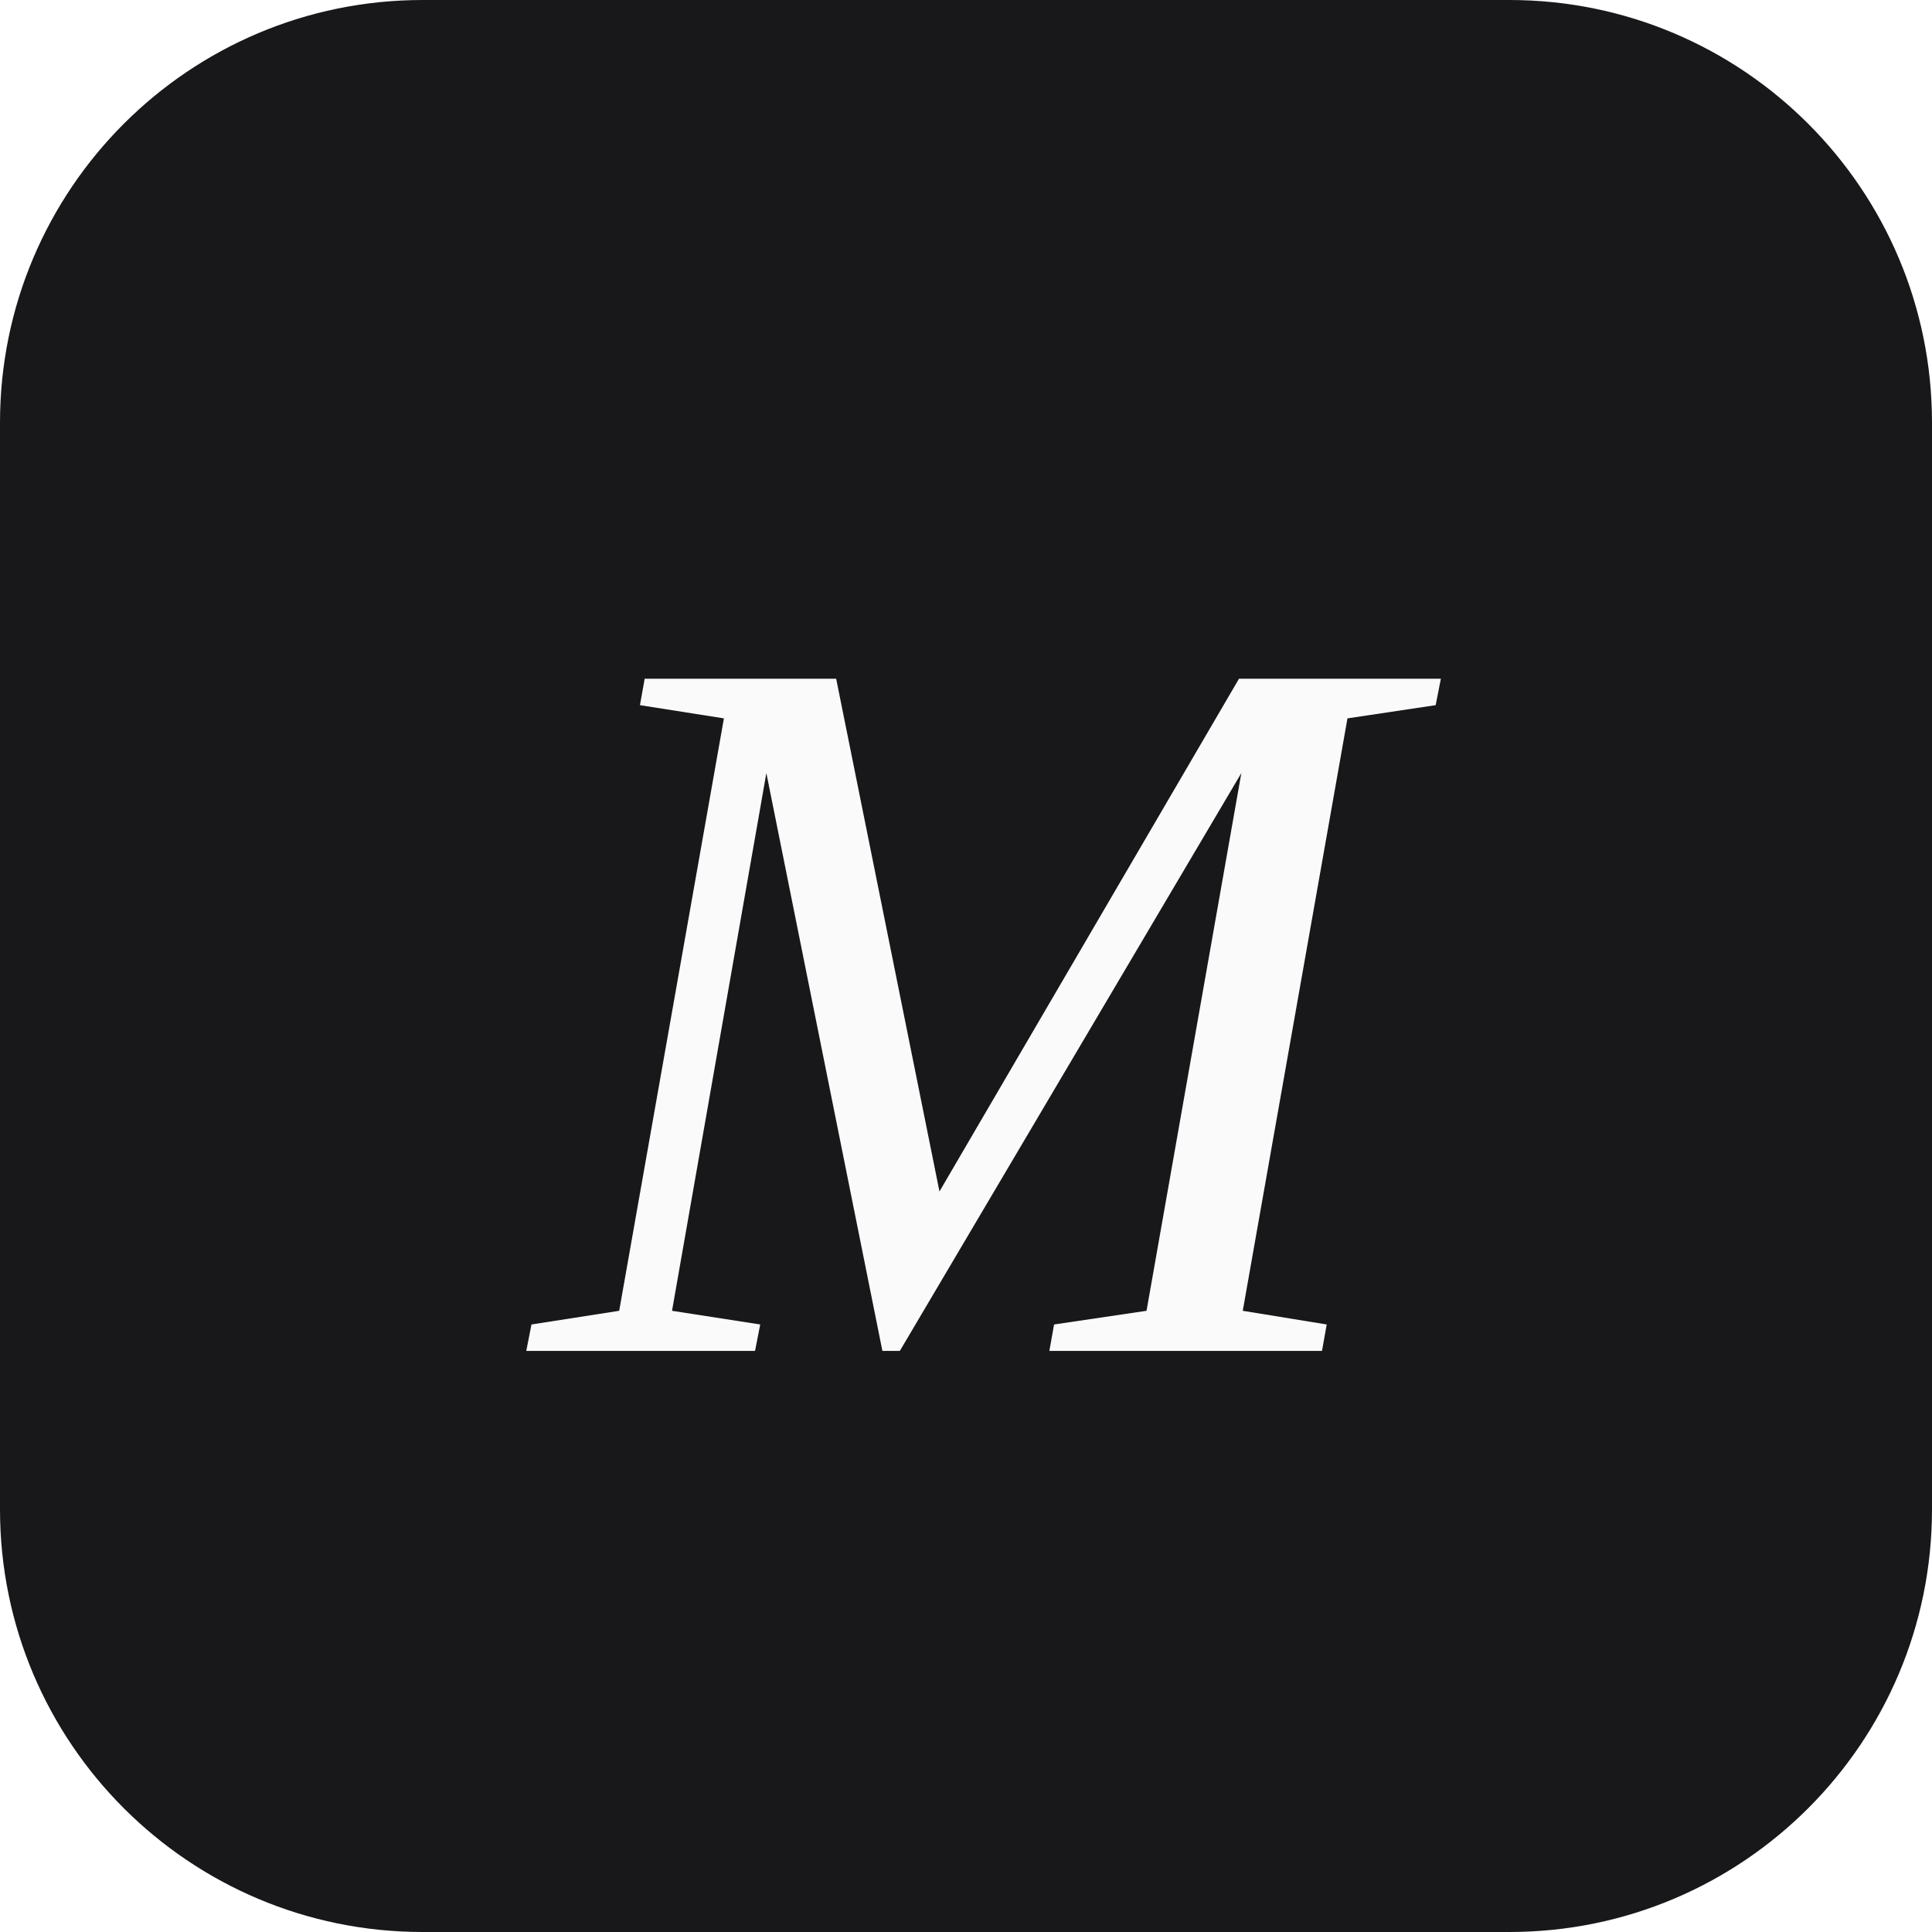
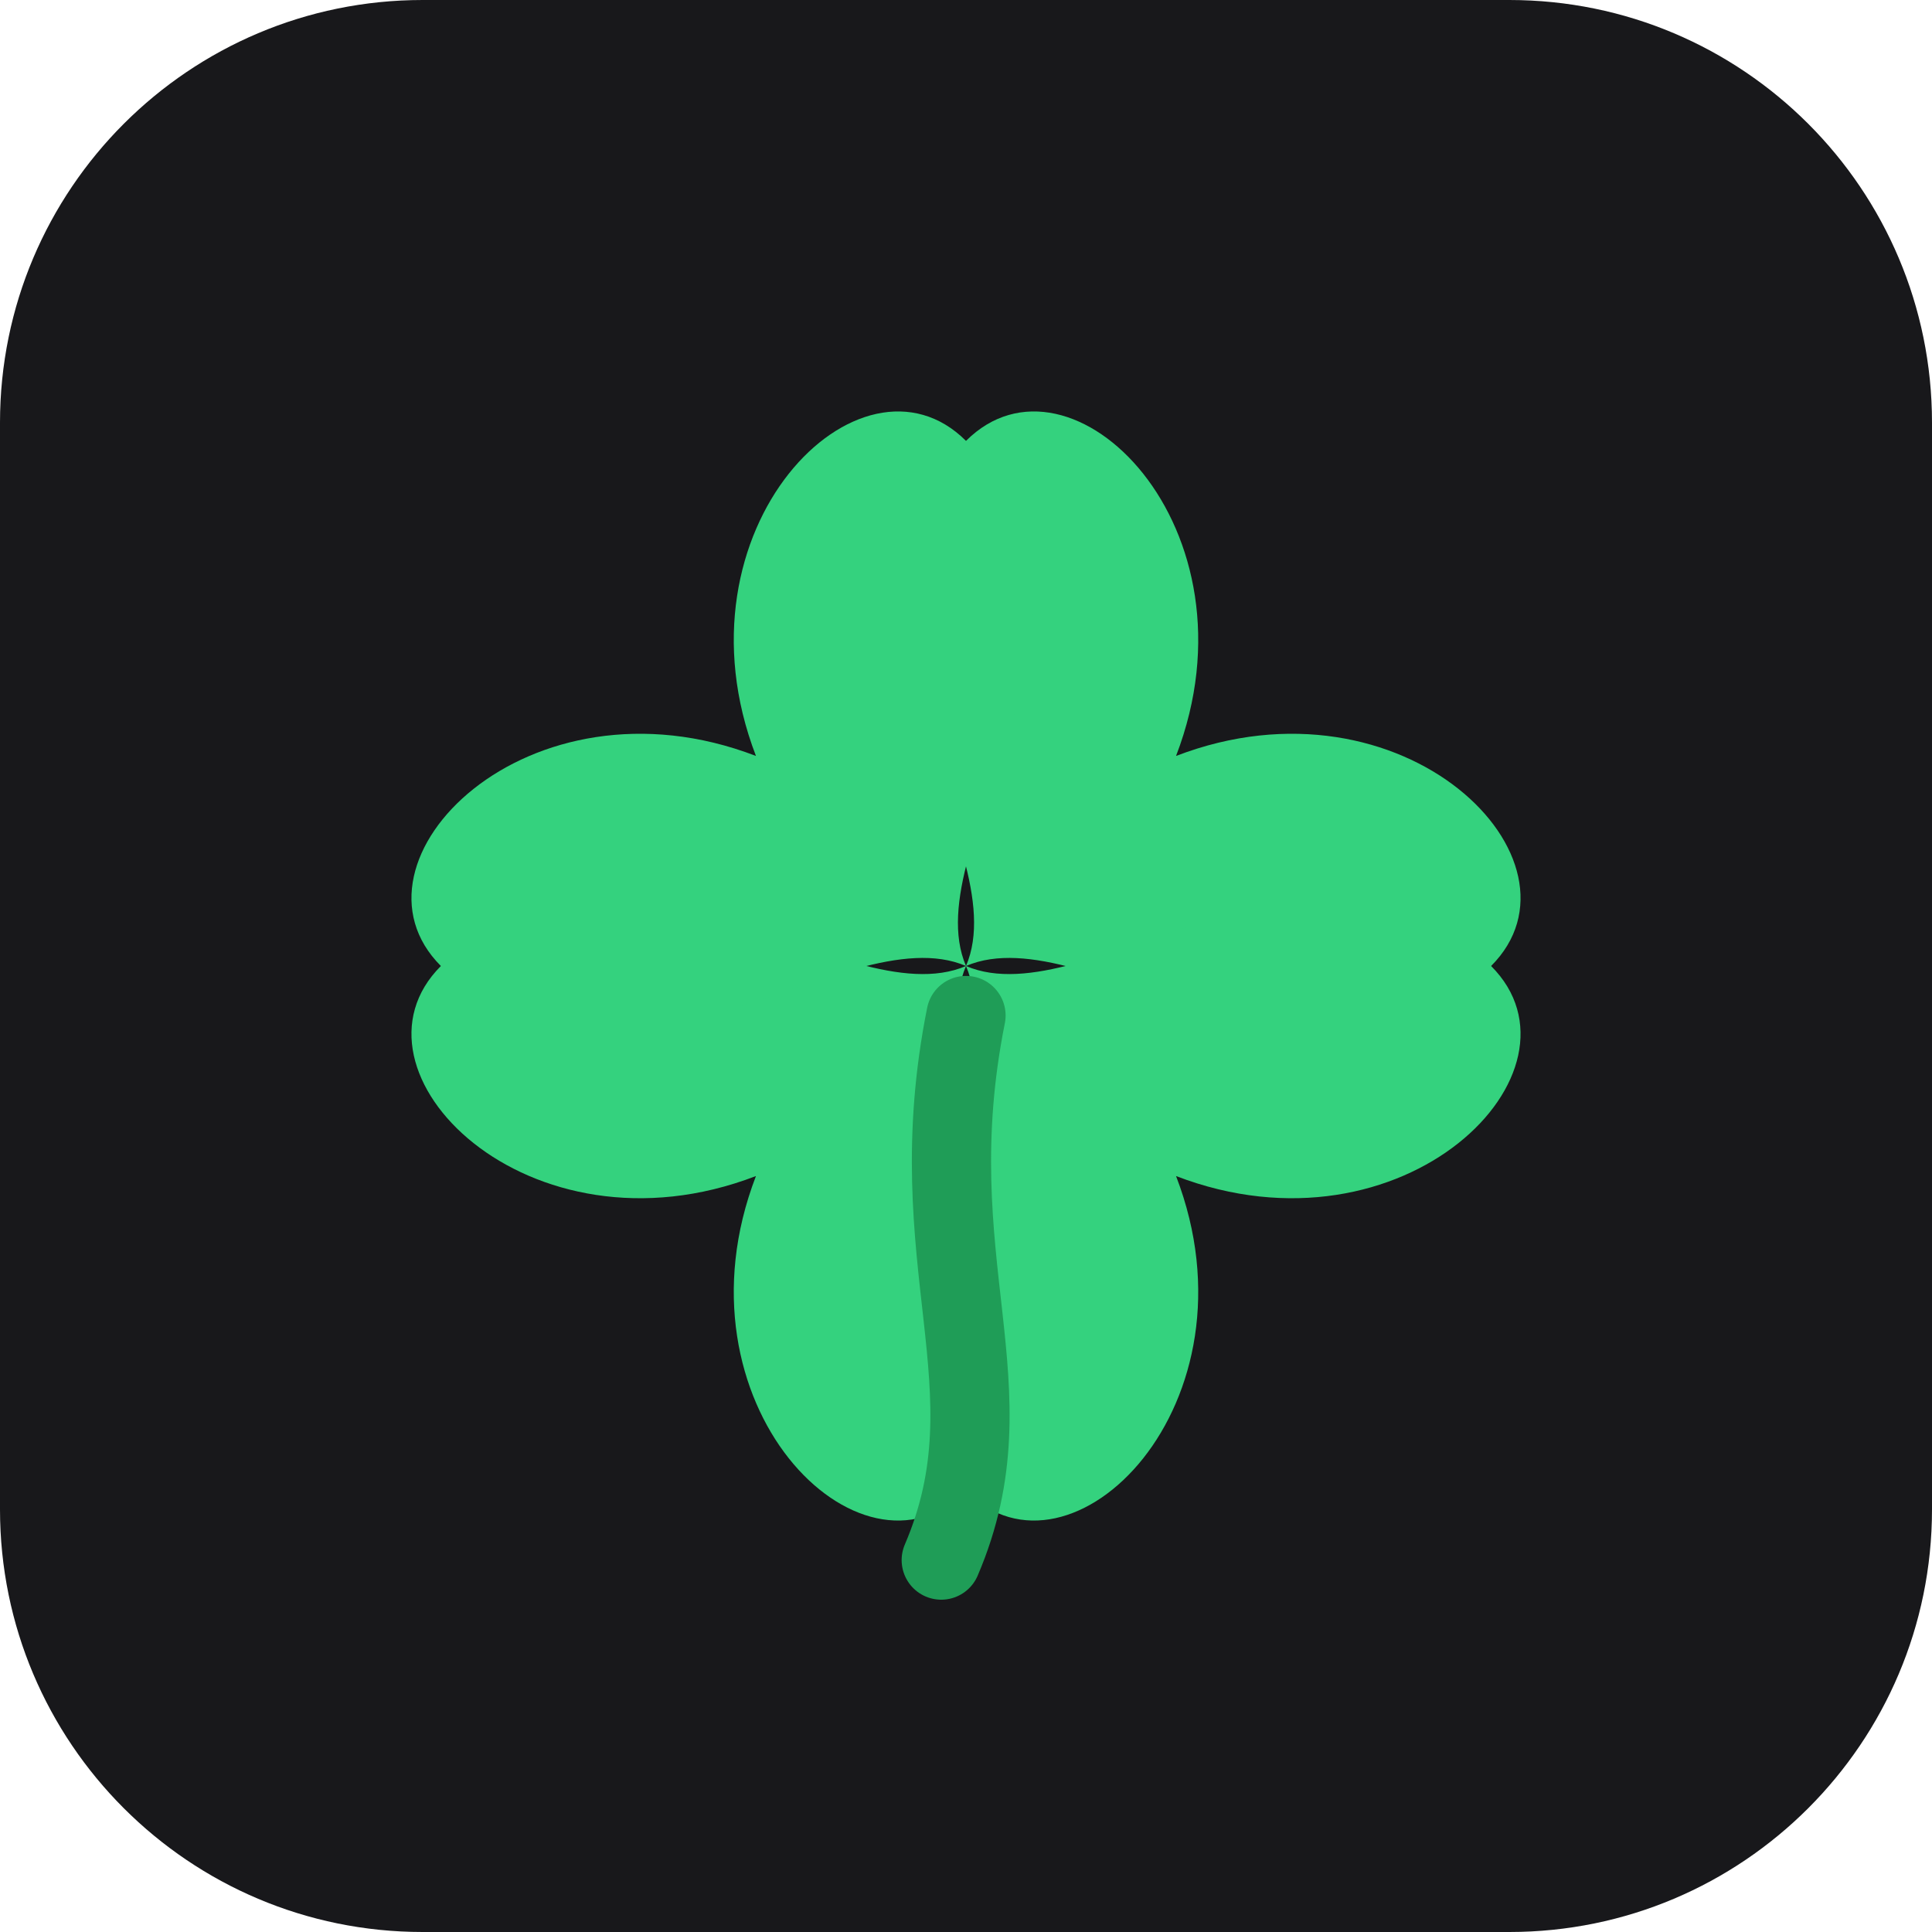
<svg xmlns="http://www.w3.org/2000/svg" viewBox="0 0 64 64">
  <rect width="64" height="64" rx="14" fill="#18181b" />
-   <text x="50%" y="52%" dominant-baseline="central" text-anchor="middle" font-family="Georgia, 'Times New Roman', serif" font-style="italic" font-size="34" fill="#fafafa">
-     M
-   </text>
+   <g transform="translate(32 32) scale(0.82) translate(-32 -32)">
+     <g fill="#34d27e">
+       <path d="M 32 32 C 30 27, 17 27, 17 17 C 17 11, 28 11, 32 20 C 36 11, 47 11, 47 17 C 47 27, 34 27, 32 32 Z" transform="rotate(45 32 32)" />
+       <path d="M 32 32 C 30 27, 17 27, 17 17 C 17 11, 28 11, 32 20 C 36 11, 47 11, 47 17 C 47 27, 34 27, 32 32 Z" transform="rotate(135 32 32)" />
+       <path d="M 32 32 C 30 27, 17 27, 17 17 C 17 11, 28 11, 32 20 C 36 11, 47 11, 47 17 C 47 27, 34 27, 32 32 Z" transform="rotate(225 32 32)" />
+       <path d="M 32 32 C 30 27, 17 27, 17 17 C 17 11, 28 11, 32 20 C 36 11, 47 11, 47 17 C 47 27, 34 27, 32 32 Z" transform="rotate(315 32 32)" />
+     </g>
+     <path d="M 32 34 C 30 44, 34 49, 31 56" fill="none" stroke="#1f9d57" stroke-width="3.2" stroke-linecap="round" />
+   </g>
</svg>
